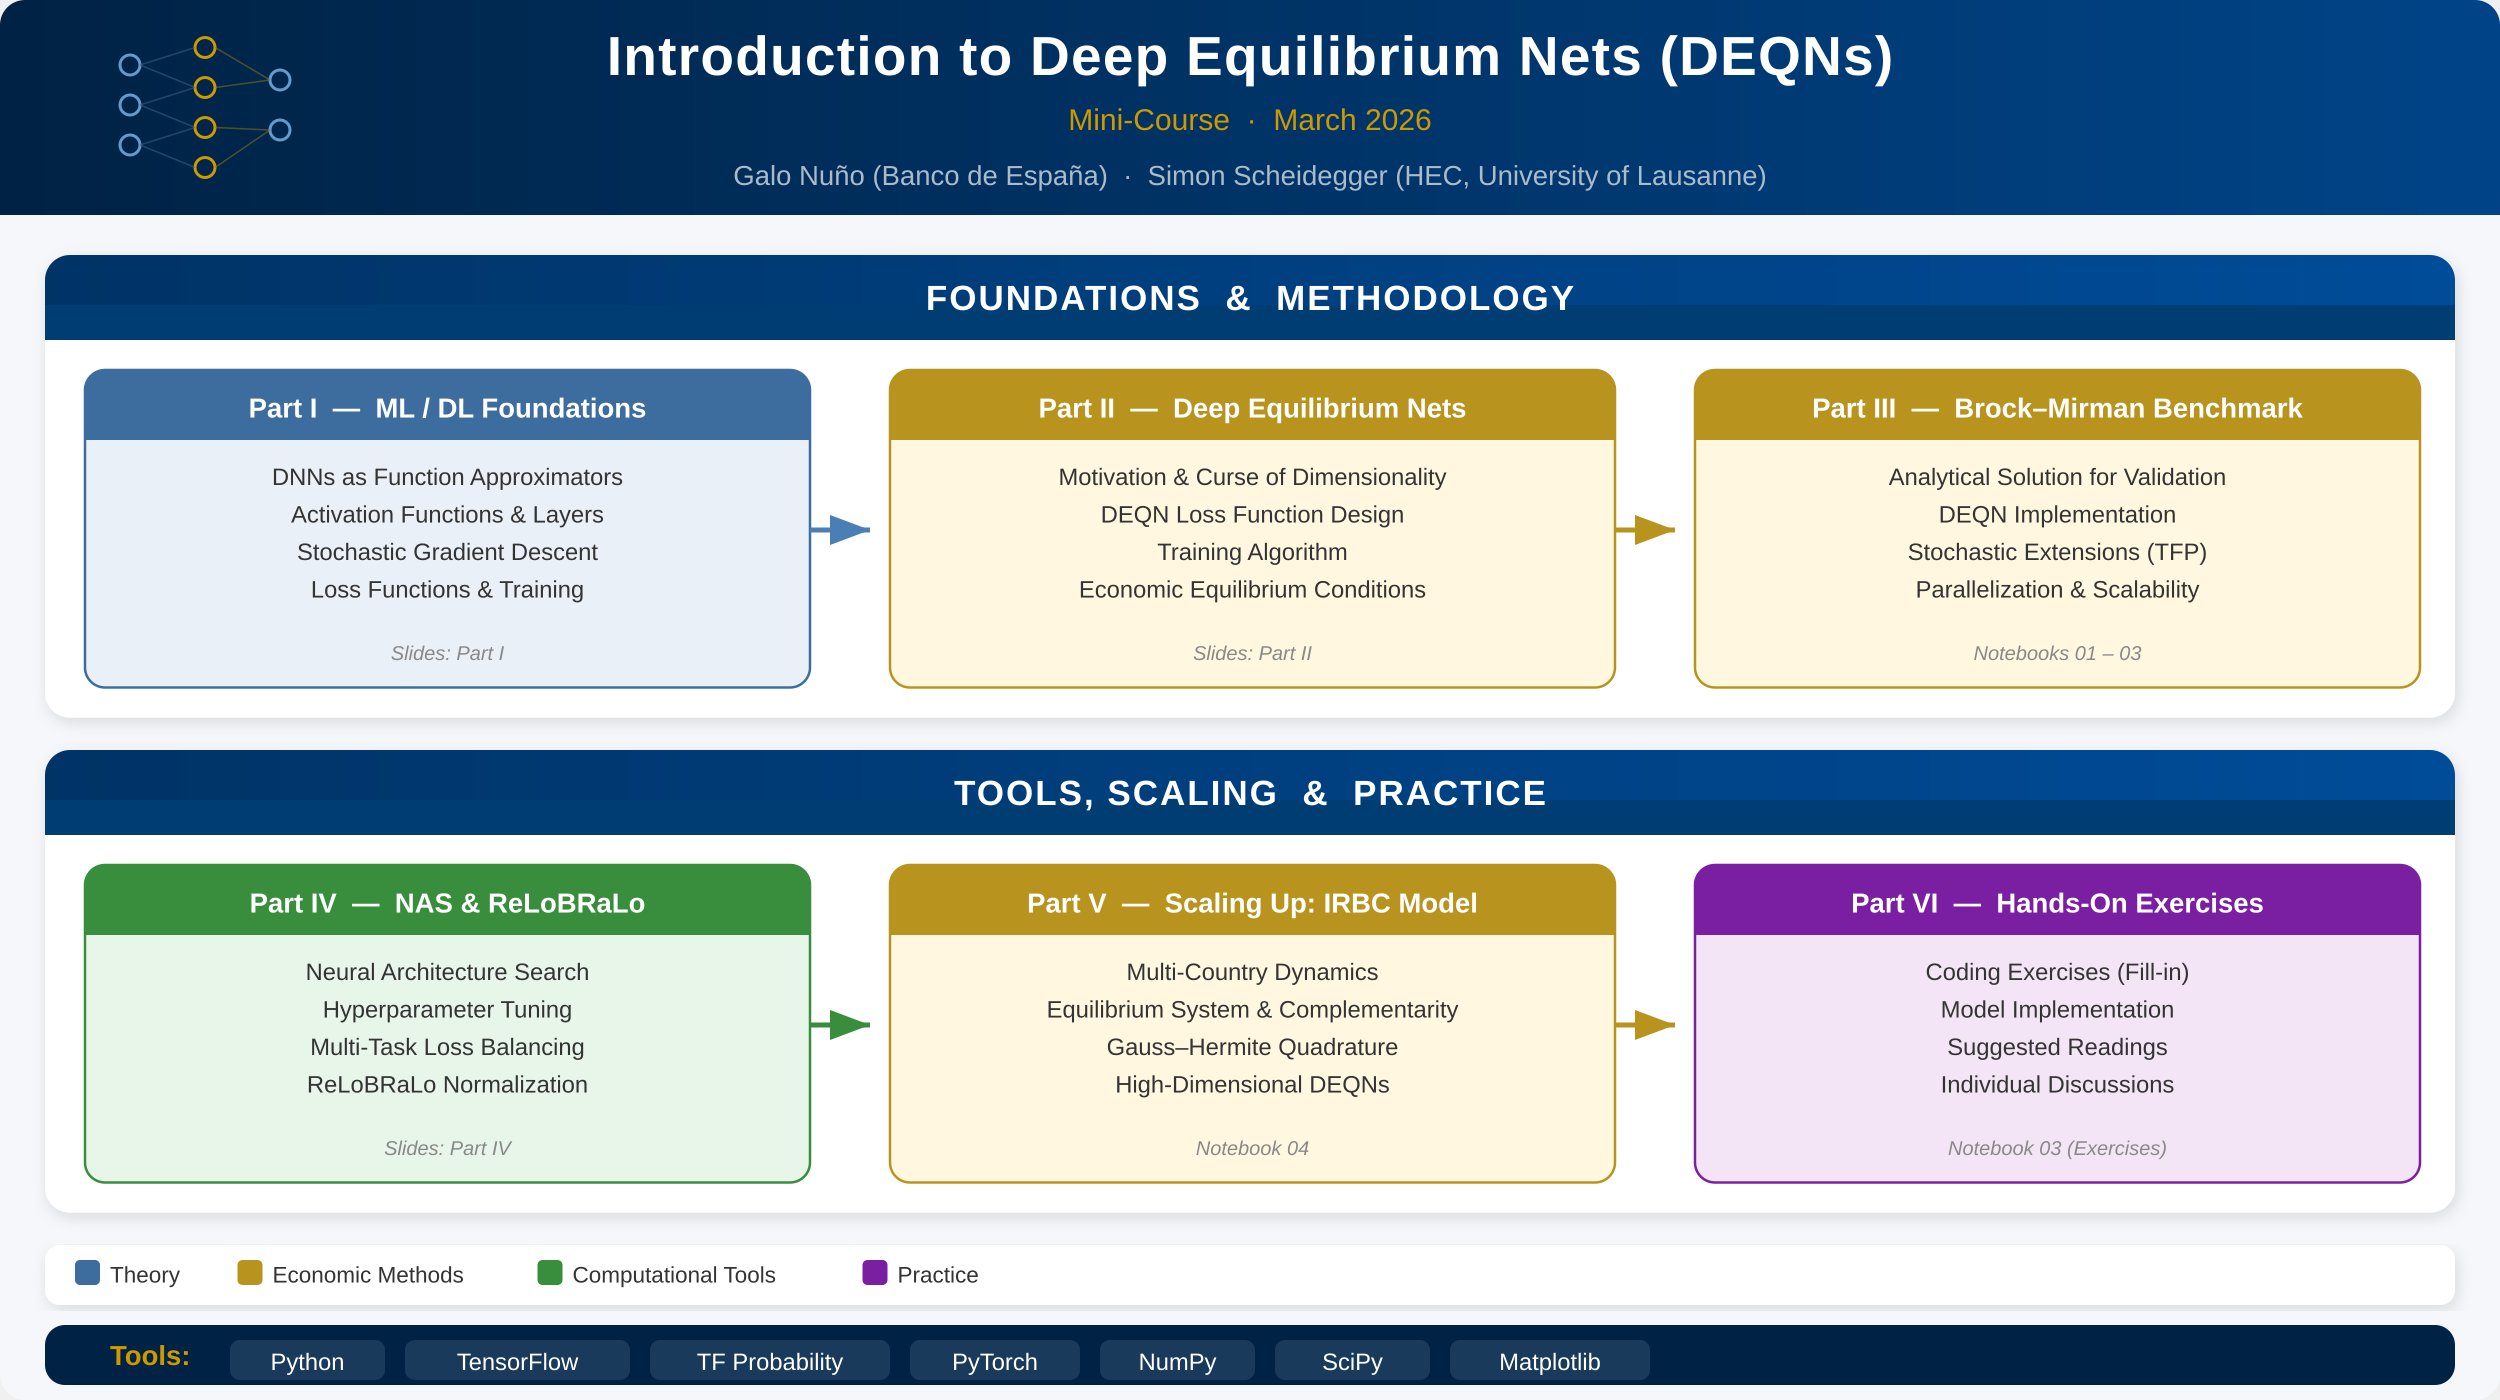
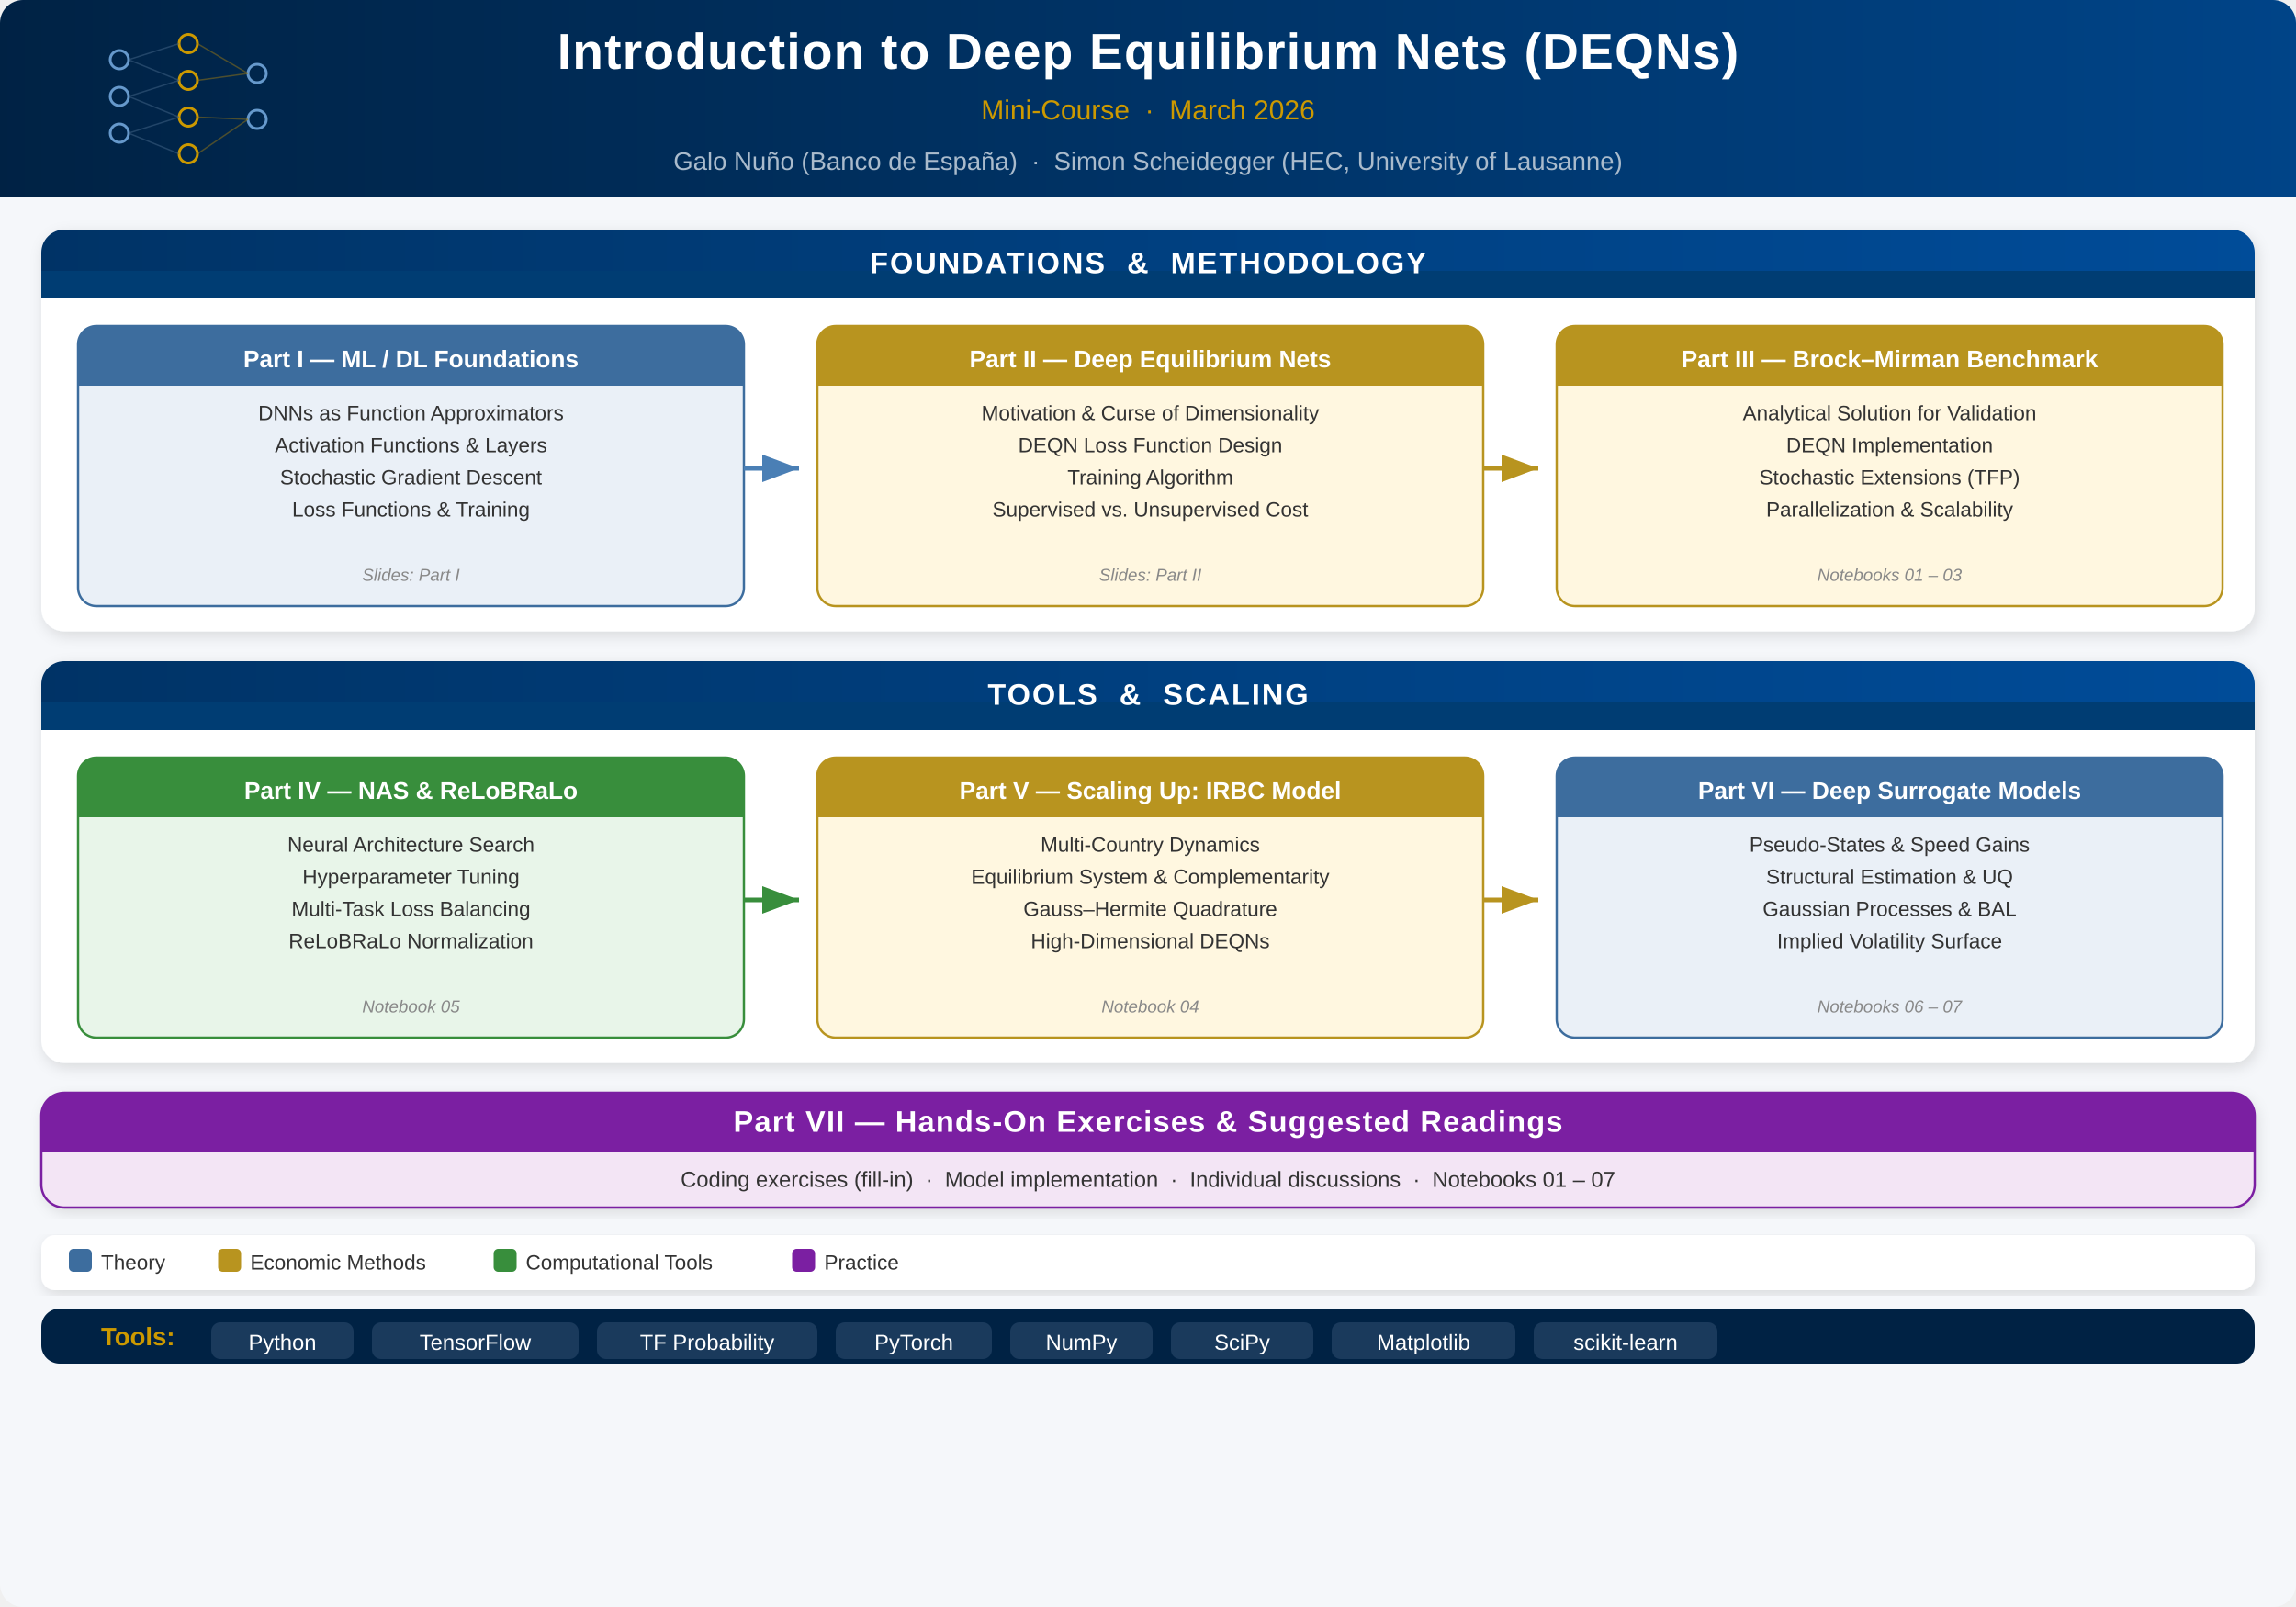
- <svg xmlns="http://www.w3.org/2000/svg" viewBox="0 0 1000 560" font-family="'Segoe UI', 'Helvetica Neue', Arial, sans-serif">
+ <svg xmlns="http://www.w3.org/2000/svg" viewBox="0 0 1000 700" font-family="'Segoe UI', 'Helvetica Neue', Arial, sans-serif">
  <defs>
    <linearGradient id="hdr" x1="0%" y1="0%" x2="100%" y2="0%">
      <stop offset="0%" stop-color="#002244" />
      <stop offset="100%" stop-color="#004488" />
    </linearGradient>
    <linearGradient id="dbar" x1="0%" y1="0%" x2="100%" y2="0%">
      <stop offset="0%" stop-color="#003366" />
      <stop offset="100%" stop-color="#004C99" />
    </linearGradient>
    <filter id="sh">
      <feDropShadow dx="1" dy="2" stdDeviation="3" flood-opacity="0.12" />
    </filter>
    <marker id="aB" markerWidth="8" markerHeight="6" refX="8" refY="3" orient="auto">
      <polygon points="0 0, 8 3, 0 6" fill="#4A7FB5" />
    </marker>
    <marker id="aG" markerWidth="8" markerHeight="6" refX="8" refY="3" orient="auto">
      <polygon points="0 0, 8 3, 0 6" fill="#B8941F" />
    </marker>
    <marker id="aGr" markerWidth="8" markerHeight="6" refX="8" refY="3" orient="auto">
      <polygon points="0 0, 8 3, 0 6" fill="#388E3C" />
    </marker>
    <marker id="aP" markerWidth="8" markerHeight="6" refX="8" refY="3" orient="auto">
      <polygon points="0 0, 8 3, 0 6" fill="#7B1FA2" />
    </marker>
  </defs>
-   <rect width="1000" height="560" fill="#F5F7FA" rx="10" />
+   <rect width="1000" height="700" fill="#F5F7FA" rx="10" />
  <rect x="0" y="0" width="1000" height="86" fill="url(#hdr)" rx="10" />
  <rect x="0" y="56" width="1000" height="30" fill="url(#hdr)" />
  <circle cx="52" cy="26" r="4" fill="none" stroke="#6699CC" stroke-width="1.2" />
  <circle cx="52" cy="42" r="4" fill="none" stroke="#6699CC" stroke-width="1.2" />
  <circle cx="52" cy="58" r="4" fill="none" stroke="#6699CC" stroke-width="1.2" />
  <circle cx="82" cy="19" r="4" fill="none" stroke="#CC9900" stroke-width="1.2" />
  <circle cx="82" cy="35" r="4" fill="none" stroke="#CC9900" stroke-width="1.2" />
  <circle cx="82" cy="51" r="4" fill="none" stroke="#CC9900" stroke-width="1.2" />
  <circle cx="82" cy="67" r="4" fill="none" stroke="#CC9900" stroke-width="1.2" />
  <circle cx="112" cy="32" r="4" fill="none" stroke="#6699CC" stroke-width="1.2" />
  <circle cx="112" cy="52" r="4" fill="none" stroke="#6699CC" stroke-width="1.2" />
  <line x1="56" y1="26" x2="78" y2="19" stroke="#446688" stroke-width="0.6" opacity="0.5" />
  <line x1="56" y1="26" x2="78" y2="35" stroke="#446688" stroke-width="0.6" opacity="0.5" />
  <line x1="56" y1="42" x2="78" y2="35" stroke="#446688" stroke-width="0.6" opacity="0.5" />
  <line x1="56" y1="42" x2="78" y2="51" stroke="#446688" stroke-width="0.6" opacity="0.5" />
  <line x1="56" y1="58" x2="78" y2="51" stroke="#446688" stroke-width="0.6" opacity="0.5" />
  <line x1="56" y1="58" x2="78" y2="67" stroke="#446688" stroke-width="0.6" opacity="0.5" />
  <line x1="86" y1="19" x2="108" y2="32" stroke="#997711" stroke-width="0.6" opacity="0.5" />
  <line x1="86" y1="35" x2="108" y2="32" stroke="#997711" stroke-width="0.6" opacity="0.5" />
  <line x1="86" y1="51" x2="108" y2="52" stroke="#997711" stroke-width="0.6" opacity="0.5" />
  <line x1="86" y1="67" x2="108" y2="52" stroke="#997711" stroke-width="0.6" opacity="0.5" />
  <text x="500" y="30" text-anchor="middle" fill="white" font-size="22" font-weight="700" letter-spacing="0.5">Introduction to Deep Equilibrium Nets (DEQNs)</text>
  <text x="500" y="52" text-anchor="middle" fill="#CC9900" font-size="12" font-weight="500">Mini-Course  ·  March 2026</text>
  <text x="500" y="74" text-anchor="middle" fill="#AABBCC" font-size="11">Galo Nuño (Banco de España)  ·  Simon Scheidegger (HEC, University of Lausanne)</text>
-   <rect x="18" y="102" width="964" height="185" fill="white" rx="10" filter="url(#sh)" />
-   <rect x="18" y="102" width="964" height="34" fill="url(#dbar)" rx="10" />
-   <rect x="18" y="122" width="964" height="14" fill="#003D73" />
-   <text x="500" y="124" text-anchor="middle" fill="white" font-size="14" font-weight="700" letter-spacing="0.8">FOUNDATIONS  &amp;  METHODOLOGY</text>
-   <rect x="34" y="148" width="290" height="127" fill="#EAF0F7" rx="8" stroke="#3D6D9E" stroke-width="1" />
-   <rect x="34" y="148" width="290" height="28" fill="#3D6D9E" rx="8" />
-   <rect x="34" y="166" width="290" height="10" fill="#3D6D9E" />
-   <text x="179" y="167" text-anchor="middle" fill="white" font-size="11" font-weight="700">Part I  —  ML / DL Foundations</text>
-   <text x="179" y="194" text-anchor="middle" fill="#333" font-size="9.5">DNNs as Function Approximators</text>
-   <text x="179" y="209" text-anchor="middle" fill="#333" font-size="9.5">Activation Functions &amp; Layers</text>
-   <text x="179" y="224" text-anchor="middle" fill="#333" font-size="9.5">Stochastic Gradient Descent</text>
-   <text x="179" y="239" text-anchor="middle" fill="#333" font-size="9.5">Loss Functions &amp; Training</text>
-   <text x="179" y="264" text-anchor="middle" fill="#888" font-size="8" font-style="italic">Slides: Part I</text>
-   <line x1="324" y1="212" x2="348" y2="212" stroke="#4A7FB5" stroke-width="2" marker-end="url(#aB)" />
-   <rect x="356" y="148" width="290" height="127" fill="#FFF7E0" rx="8" stroke="#B8941F" stroke-width="1" />
-   <rect x="356" y="148" width="290" height="28" fill="#B8941F" rx="8" />
-   <rect x="356" y="166" width="290" height="10" fill="#B8941F" />
-   <text x="501" y="167" text-anchor="middle" fill="white" font-size="11" font-weight="700">Part II  —  Deep Equilibrium Nets</text>
-   <text x="501" y="194" text-anchor="middle" fill="#333" font-size="9.5">Motivation &amp; Curse of Dimensionality</text>
-   <text x="501" y="209" text-anchor="middle" fill="#333" font-size="9.5">DEQN Loss Function Design</text>
-   <text x="501" y="224" text-anchor="middle" fill="#333" font-size="9.5">Training Algorithm</text>
-   <text x="501" y="239" text-anchor="middle" fill="#333" font-size="9.5">Economic Equilibrium Conditions</text>
-   <text x="501" y="264" text-anchor="middle" fill="#888" font-size="8" font-style="italic">Slides: Part II</text>
-   <line x1="646" y1="212" x2="670" y2="212" stroke="#B8941F" stroke-width="2" marker-end="url(#aG)" />
-   <rect x="678" y="148" width="290" height="127" fill="#FFF7E0" rx="8" stroke="#B8941F" stroke-width="1" />
-   <rect x="678" y="148" width="290" height="28" fill="#B8941F" rx="8" />
-   <rect x="678" y="166" width="290" height="10" fill="#B8941F" />
-   <text x="823" y="167" text-anchor="middle" fill="white" font-size="11" font-weight="700">Part III  —  Brock–Mirman Benchmark</text>
-   <text x="823" y="194" text-anchor="middle" fill="#333" font-size="9.5">Analytical Solution for Validation</text>
-   <text x="823" y="209" text-anchor="middle" fill="#333" font-size="9.5">DEQN Implementation</text>
-   <text x="823" y="224" text-anchor="middle" fill="#333" font-size="9.5">Stochastic Extensions (TFP)</text>
-   <text x="823" y="239" text-anchor="middle" fill="#333" font-size="9.5">Parallelization &amp; Scalability</text>
-   <text x="823" y="264" text-anchor="middle" fill="#888" font-size="8" font-style="italic">Notebooks 01 – 03</text>
-   <rect x="18" y="300" width="964" height="185" fill="white" rx="10" filter="url(#sh)" />
-   <rect x="18" y="300" width="964" height="34" fill="url(#dbar)" rx="10" />
-   <rect x="18" y="320" width="964" height="14" fill="#003D73" />
-   <text x="500" y="322" text-anchor="middle" fill="white" font-size="14" font-weight="700" letter-spacing="0.8">TOOLS, SCALING  &amp;  PRACTICE</text>
-   <rect x="34" y="346" width="290" height="127" fill="#E8F5E9" rx="8" stroke="#388E3C" stroke-width="1" />
-   <rect x="34" y="346" width="290" height="28" fill="#388E3C" rx="8" />
-   <rect x="34" y="364" width="290" height="10" fill="#388E3C" />
-   <text x="179" y="365" text-anchor="middle" fill="white" font-size="11" font-weight="700">Part IV  —  NAS &amp; ReLoBRaLo</text>
-   <text x="179" y="392" text-anchor="middle" fill="#333" font-size="9.5">Neural Architecture Search</text>
-   <text x="179" y="407" text-anchor="middle" fill="#333" font-size="9.5">Hyperparameter Tuning</text>
-   <text x="179" y="422" text-anchor="middle" fill="#333" font-size="9.5">Multi-Task Loss Balancing</text>
-   <text x="179" y="437" text-anchor="middle" fill="#333" font-size="9.5">ReLoBRaLo Normalization</text>
-   <text x="179" y="462" text-anchor="middle" fill="#888" font-size="8" font-style="italic">Slides: Part IV</text>
-   <line x1="324" y1="410" x2="348" y2="410" stroke="#388E3C" stroke-width="2" marker-end="url(#aGr)" />
-   <rect x="356" y="346" width="290" height="127" fill="#FFF7E0" rx="8" stroke="#B8941F" stroke-width="1" />
-   <rect x="356" y="346" width="290" height="28" fill="#B8941F" rx="8" />
-   <rect x="356" y="364" width="290" height="10" fill="#B8941F" />
-   <text x="501" y="365" text-anchor="middle" fill="white" font-size="11" font-weight="700">Part V  —  Scaling Up: IRBC Model</text>
-   <text x="501" y="392" text-anchor="middle" fill="#333" font-size="9.5">Multi-Country Dynamics</text>
-   <text x="501" y="407" text-anchor="middle" fill="#333" font-size="9.5">Equilibrium System &amp; Complementarity</text>
-   <text x="501" y="422" text-anchor="middle" fill="#333" font-size="9.5">Gauss–Hermite Quadrature</text>
-   <text x="501" y="437" text-anchor="middle" fill="#333" font-size="9.5">High-Dimensional DEQNs</text>
-   <text x="501" y="462" text-anchor="middle" fill="#888" font-size="8" font-style="italic">Notebook 04</text>
-   <line x1="646" y1="410" x2="670" y2="410" stroke="#B8941F" stroke-width="2" marker-end="url(#aG)" />
-   <rect x="678" y="346" width="290" height="127" fill="#F3E5F5" rx="8" stroke="#7B1FA2" stroke-width="1" />
-   <rect x="678" y="346" width="290" height="28" fill="#7B1FA2" rx="8" />
-   <rect x="678" y="364" width="290" height="10" fill="#7B1FA2" />
-   <text x="823" y="365" text-anchor="middle" fill="white" font-size="11" font-weight="700">Part VI  —  Hands-On Exercises</text>
-   <text x="823" y="392" text-anchor="middle" fill="#333" font-size="9.5">Coding Exercises (Fill-in)</text>
-   <text x="823" y="407" text-anchor="middle" fill="#333" font-size="9.5">Model Implementation</text>
-   <text x="823" y="422" text-anchor="middle" fill="#333" font-size="9.5">Suggested Readings</text>
-   <text x="823" y="437" text-anchor="middle" fill="#333" font-size="9.5">Individual Discussions</text>
-   <text x="823" y="462" text-anchor="middle" fill="#888" font-size="8" font-style="italic">Notebook 03 (Exercises)</text>
-   <rect x="18" y="498" width="964" height="24" fill="white" rx="6" filter="url(#sh)" />
-   <rect x="30" y="504" width="10" height="10" fill="#3D6D9E" rx="2" />
-   <text x="44" y="513" fill="#333" font-size="9">Theory</text>
-   <rect x="95" y="504" width="10" height="10" fill="#B8941F" rx="2" />
-   <text x="109" y="513" fill="#333" font-size="9">Economic Methods</text>
-   <rect x="215" y="504" width="10" height="10" fill="#388E3C" rx="2" />
-   <text x="229" y="513" fill="#333" font-size="9">Computational Tools</text>
-   <rect x="345" y="504" width="10" height="10" fill="#7B1FA2" rx="2" />
-   <text x="359" y="513" fill="#333" font-size="9">Practice</text>
-   <rect x="18" y="530" width="964" height="24" fill="#002244" rx="8" />
-   <text x="44" y="546" fill="#CC9900" font-size="11" font-weight="700">Tools:</text>
-   <rect x="92" y="536" width="62" height="16" fill="#1A3A5C" rx="4" />
-   <text x="123" y="548" text-anchor="middle" fill="white" font-size="9.5">Python</text>
-   <rect x="162" y="536" width="90" height="16" fill="#1A3A5C" rx="4" />
-   <text x="207" y="548" text-anchor="middle" fill="white" font-size="9.5">TensorFlow</text>
-   <rect x="260" y="536" width="96" height="16" fill="#1A3A5C" rx="4" />
-   <text x="308" y="548" text-anchor="middle" fill="white" font-size="9.5">TF Probability</text>
-   <rect x="364" y="536" width="68" height="16" fill="#1A3A5C" rx="4" />
-   <text x="398" y="548" text-anchor="middle" fill="white" font-size="9.5">PyTorch</text>
-   <rect x="440" y="536" width="62" height="16" fill="#1A3A5C" rx="4" />
-   <text x="471" y="548" text-anchor="middle" fill="white" font-size="9.5">NumPy</text>
-   <rect x="510" y="536" width="62" height="16" fill="#1A3A5C" rx="4" />
-   <text x="541" y="548" text-anchor="middle" fill="white" font-size="9.5">SciPy</text>
-   <rect x="580" y="536" width="80" height="16" fill="#1A3A5C" rx="4" />
-   <text x="620" y="548" text-anchor="middle" fill="white" font-size="9.5">Matplotlib</text>
+   <rect x="18" y="100" width="964" height="175" fill="white" rx="10" filter="url(#sh)" />
+   <rect x="18" y="100" width="964" height="30" fill="url(#dbar)" rx="10" />
+   <rect x="18" y="118" width="964" height="12" fill="#003D73" />
+   <text x="500" y="119" text-anchor="middle" fill="white" font-size="13" font-weight="700" letter-spacing="0.8">FOUNDATIONS  &amp;  METHODOLOGY</text>
+   <rect x="34" y="142" width="290" height="122" fill="#EAF0F7" rx="8" stroke="#3D6D9E" stroke-width="1" />
+   <rect x="34" y="142" width="290" height="26" fill="#3D6D9E" rx="8" />
+   <rect x="34" y="158" width="290" height="10" fill="#3D6D9E" />
+   <text x="179" y="160" text-anchor="middle" fill="white" font-size="10.5" font-weight="700">Part I — ML / DL Foundations</text>
+   <text x="179" y="183" text-anchor="middle" fill="#333" font-size="9">DNNs as Function Approximators</text>
+   <text x="179" y="197" text-anchor="middle" fill="#333" font-size="9">Activation Functions &amp; Layers</text>
+   <text x="179" y="211" text-anchor="middle" fill="#333" font-size="9">Stochastic Gradient Descent</text>
+   <text x="179" y="225" text-anchor="middle" fill="#333" font-size="9">Loss Functions &amp; Training</text>
+   <text x="179" y="253" text-anchor="middle" fill="#888" font-size="7.5" font-style="italic">Slides: Part I</text>
+   <line x1="324" y1="204" x2="348" y2="204" stroke="#4A7FB5" stroke-width="2" marker-end="url(#aB)" />
+   <rect x="356" y="142" width="290" height="122" fill="#FFF7E0" rx="8" stroke="#B8941F" stroke-width="1" />
+   <rect x="356" y="142" width="290" height="26" fill="#B8941F" rx="8" />
+   <rect x="356" y="158" width="290" height="10" fill="#B8941F" />
+   <text x="501" y="160" text-anchor="middle" fill="white" font-size="10.5" font-weight="700">Part II — Deep Equilibrium Nets</text>
+   <text x="501" y="183" text-anchor="middle" fill="#333" font-size="9">Motivation &amp; Curse of Dimensionality</text>
+   <text x="501" y="197" text-anchor="middle" fill="#333" font-size="9">DEQN Loss Function Design</text>
+   <text x="501" y="211" text-anchor="middle" fill="#333" font-size="9">Training Algorithm</text>
+   <text x="501" y="225" text-anchor="middle" fill="#333" font-size="9">Supervised vs. Unsupervised Cost</text>
+   <text x="501" y="253" text-anchor="middle" fill="#888" font-size="7.5" font-style="italic">Slides: Part II</text>
+   <line x1="646" y1="204" x2="670" y2="204" stroke="#B8941F" stroke-width="2" marker-end="url(#aG)" />
+   <rect x="678" y="142" width="290" height="122" fill="#FFF7E0" rx="8" stroke="#B8941F" stroke-width="1" />
+   <rect x="678" y="142" width="290" height="26" fill="#B8941F" rx="8" />
+   <rect x="678" y="158" width="290" height="10" fill="#B8941F" />
+   <text x="823" y="160" text-anchor="middle" fill="white" font-size="10.5" font-weight="700">Part III — Brock–Mirman Benchmark</text>
+   <text x="823" y="183" text-anchor="middle" fill="#333" font-size="9">Analytical Solution for Validation</text>
+   <text x="823" y="197" text-anchor="middle" fill="#333" font-size="9">DEQN Implementation</text>
+   <text x="823" y="211" text-anchor="middle" fill="#333" font-size="9">Stochastic Extensions (TFP)</text>
+   <text x="823" y="225" text-anchor="middle" fill="#333" font-size="9">Parallelization &amp; Scalability</text>
+   <text x="823" y="253" text-anchor="middle" fill="#888" font-size="7.5" font-style="italic">Notebooks 01 – 03</text>
+   <rect x="18" y="288" width="964" height="175" fill="white" rx="10" filter="url(#sh)" />
+   <rect x="18" y="288" width="964" height="30" fill="url(#dbar)" rx="10" />
+   <rect x="18" y="306" width="964" height="12" fill="#003D73" />
+   <text x="500" y="307" text-anchor="middle" fill="white" font-size="13" font-weight="700" letter-spacing="0.8">TOOLS  &amp;  SCALING</text>
+   <rect x="34" y="330" width="290" height="122" fill="#E8F5E9" rx="8" stroke="#388E3C" stroke-width="1" />
+   <rect x="34" y="330" width="290" height="26" fill="#388E3C" rx="8" />
+   <rect x="34" y="346" width="290" height="10" fill="#388E3C" />
+   <text x="179" y="348" text-anchor="middle" fill="white" font-size="10.5" font-weight="700">Part IV — NAS &amp; ReLoBRaLo</text>
+   <text x="179" y="371" text-anchor="middle" fill="#333" font-size="9">Neural Architecture Search</text>
+   <text x="179" y="385" text-anchor="middle" fill="#333" font-size="9">Hyperparameter Tuning</text>
+   <text x="179" y="399" text-anchor="middle" fill="#333" font-size="9">Multi-Task Loss Balancing</text>
+   <text x="179" y="413" text-anchor="middle" fill="#333" font-size="9">ReLoBRaLo Normalization</text>
+   <text x="179" y="441" text-anchor="middle" fill="#888" font-size="7.5" font-style="italic">Notebook 05</text>
+   <line x1="324" y1="392" x2="348" y2="392" stroke="#388E3C" stroke-width="2" marker-end="url(#aGr)" />
+   <rect x="356" y="330" width="290" height="122" fill="#FFF7E0" rx="8" stroke="#B8941F" stroke-width="1" />
+   <rect x="356" y="330" width="290" height="26" fill="#B8941F" rx="8" />
+   <rect x="356" y="346" width="290" height="10" fill="#B8941F" />
+   <text x="501" y="348" text-anchor="middle" fill="white" font-size="10.5" font-weight="700">Part V — Scaling Up: IRBC Model</text>
+   <text x="501" y="371" text-anchor="middle" fill="#333" font-size="9">Multi-Country Dynamics</text>
+   <text x="501" y="385" text-anchor="middle" fill="#333" font-size="9">Equilibrium System &amp; Complementarity</text>
+   <text x="501" y="399" text-anchor="middle" fill="#333" font-size="9">Gauss–Hermite Quadrature</text>
+   <text x="501" y="413" text-anchor="middle" fill="#333" font-size="9">High-Dimensional DEQNs</text>
+   <text x="501" y="441" text-anchor="middle" fill="#888" font-size="7.5" font-style="italic">Notebook 04</text>
+   <line x1="646" y1="392" x2="670" y2="392" stroke="#B8941F" stroke-width="2" marker-end="url(#aG)" />
+   <rect x="678" y="330" width="290" height="122" fill="#EAF0F7" rx="8" stroke="#3D6D9E" stroke-width="1" />
+   <rect x="678" y="330" width="290" height="26" fill="#3D6D9E" rx="8" />
+   <rect x="678" y="346" width="290" height="10" fill="#3D6D9E" />
+   <text x="823" y="348" text-anchor="middle" fill="white" font-size="10.5" font-weight="700">Part VI — Deep Surrogate Models</text>
+   <text x="823" y="371" text-anchor="middle" fill="#333" font-size="9">Pseudo-States &amp; Speed Gains</text>
+   <text x="823" y="385" text-anchor="middle" fill="#333" font-size="9">Structural Estimation &amp; UQ</text>
+   <text x="823" y="399" text-anchor="middle" fill="#333" font-size="9">Gaussian Processes &amp; BAL</text>
+   <text x="823" y="413" text-anchor="middle" fill="#333" font-size="9">Implied Volatility Surface</text>
+   <text x="823" y="441" text-anchor="middle" fill="#888" font-size="7.5" font-style="italic">Notebooks 06 – 07</text>
+   <rect x="18" y="476" width="964" height="50" fill="white" rx="10" filter="url(#sh)" />
+   <rect x="18" y="476" width="964" height="50" fill="#F3E5F5" rx="10" stroke="#7B1FA2" stroke-width="1" />
+   <rect x="18" y="476" width="964" height="26" fill="#7B1FA2" rx="10" />
+   <rect x="18" y="492" width="964" height="10" fill="#7B1FA2" />
+   <text x="500" y="493" text-anchor="middle" fill="white" font-size="13" font-weight="700" letter-spacing="0.5">Part VII — Hands-On Exercises &amp; Suggested Readings</text>
+   <text x="500" y="517" text-anchor="middle" fill="#333" font-size="9.5">Coding exercises (fill-in)  ·  Model implementation  ·  Individual discussions  ·  Notebooks 01 – 07</text>
+   <rect x="18" y="538" width="964" height="24" fill="white" rx="6" filter="url(#sh)" />
+   <rect x="30" y="544" width="10" height="10" fill="#3D6D9E" rx="2" />
+   <text x="44" y="553" fill="#333" font-size="9">Theory</text>
+   <rect x="95" y="544" width="10" height="10" fill="#B8941F" rx="2" />
+   <text x="109" y="553" fill="#333" font-size="9">Economic Methods</text>
+   <rect x="215" y="544" width="10" height="10" fill="#388E3C" rx="2" />
+   <text x="229" y="553" fill="#333" font-size="9">Computational Tools</text>
+   <rect x="345" y="544" width="10" height="10" fill="#7B1FA2" rx="2" />
+   <text x="359" y="553" fill="#333" font-size="9">Practice</text>
+   <rect x="18" y="570" width="964" height="24" fill="#002244" rx="8" />
+   <text x="44" y="586" fill="#CC9900" font-size="11" font-weight="700">Tools:</text>
+   <rect x="92" y="576" width="62" height="16" fill="#1A3A5C" rx="4" />
+   <text x="123" y="588" text-anchor="middle" fill="white" font-size="9.5">Python</text>
+   <rect x="162" y="576" width="90" height="16" fill="#1A3A5C" rx="4" />
+   <text x="207" y="588" text-anchor="middle" fill="white" font-size="9.5">TensorFlow</text>
+   <rect x="260" y="576" width="96" height="16" fill="#1A3A5C" rx="4" />
+   <text x="308" y="588" text-anchor="middle" fill="white" font-size="9.5">TF Probability</text>
+   <rect x="364" y="576" width="68" height="16" fill="#1A3A5C" rx="4" />
+   <text x="398" y="588" text-anchor="middle" fill="white" font-size="9.5">PyTorch</text>
+   <rect x="440" y="576" width="62" height="16" fill="#1A3A5C" rx="4" />
+   <text x="471" y="588" text-anchor="middle" fill="white" font-size="9.5">NumPy</text>
+   <rect x="510" y="576" width="62" height="16" fill="#1A3A5C" rx="4" />
+   <text x="541" y="588" text-anchor="middle" fill="white" font-size="9.5">SciPy</text>
+   <rect x="580" y="576" width="80" height="16" fill="#1A3A5C" rx="4" />
+   <text x="620" y="588" text-anchor="middle" fill="white" font-size="9.5">Matplotlib</text>
+   <rect x="668" y="576" width="80" height="16" fill="#1A3A5C" rx="4" />
+   <text x="708" y="588" text-anchor="middle" fill="white" font-size="9.5">scikit-learn</text>
</svg>
